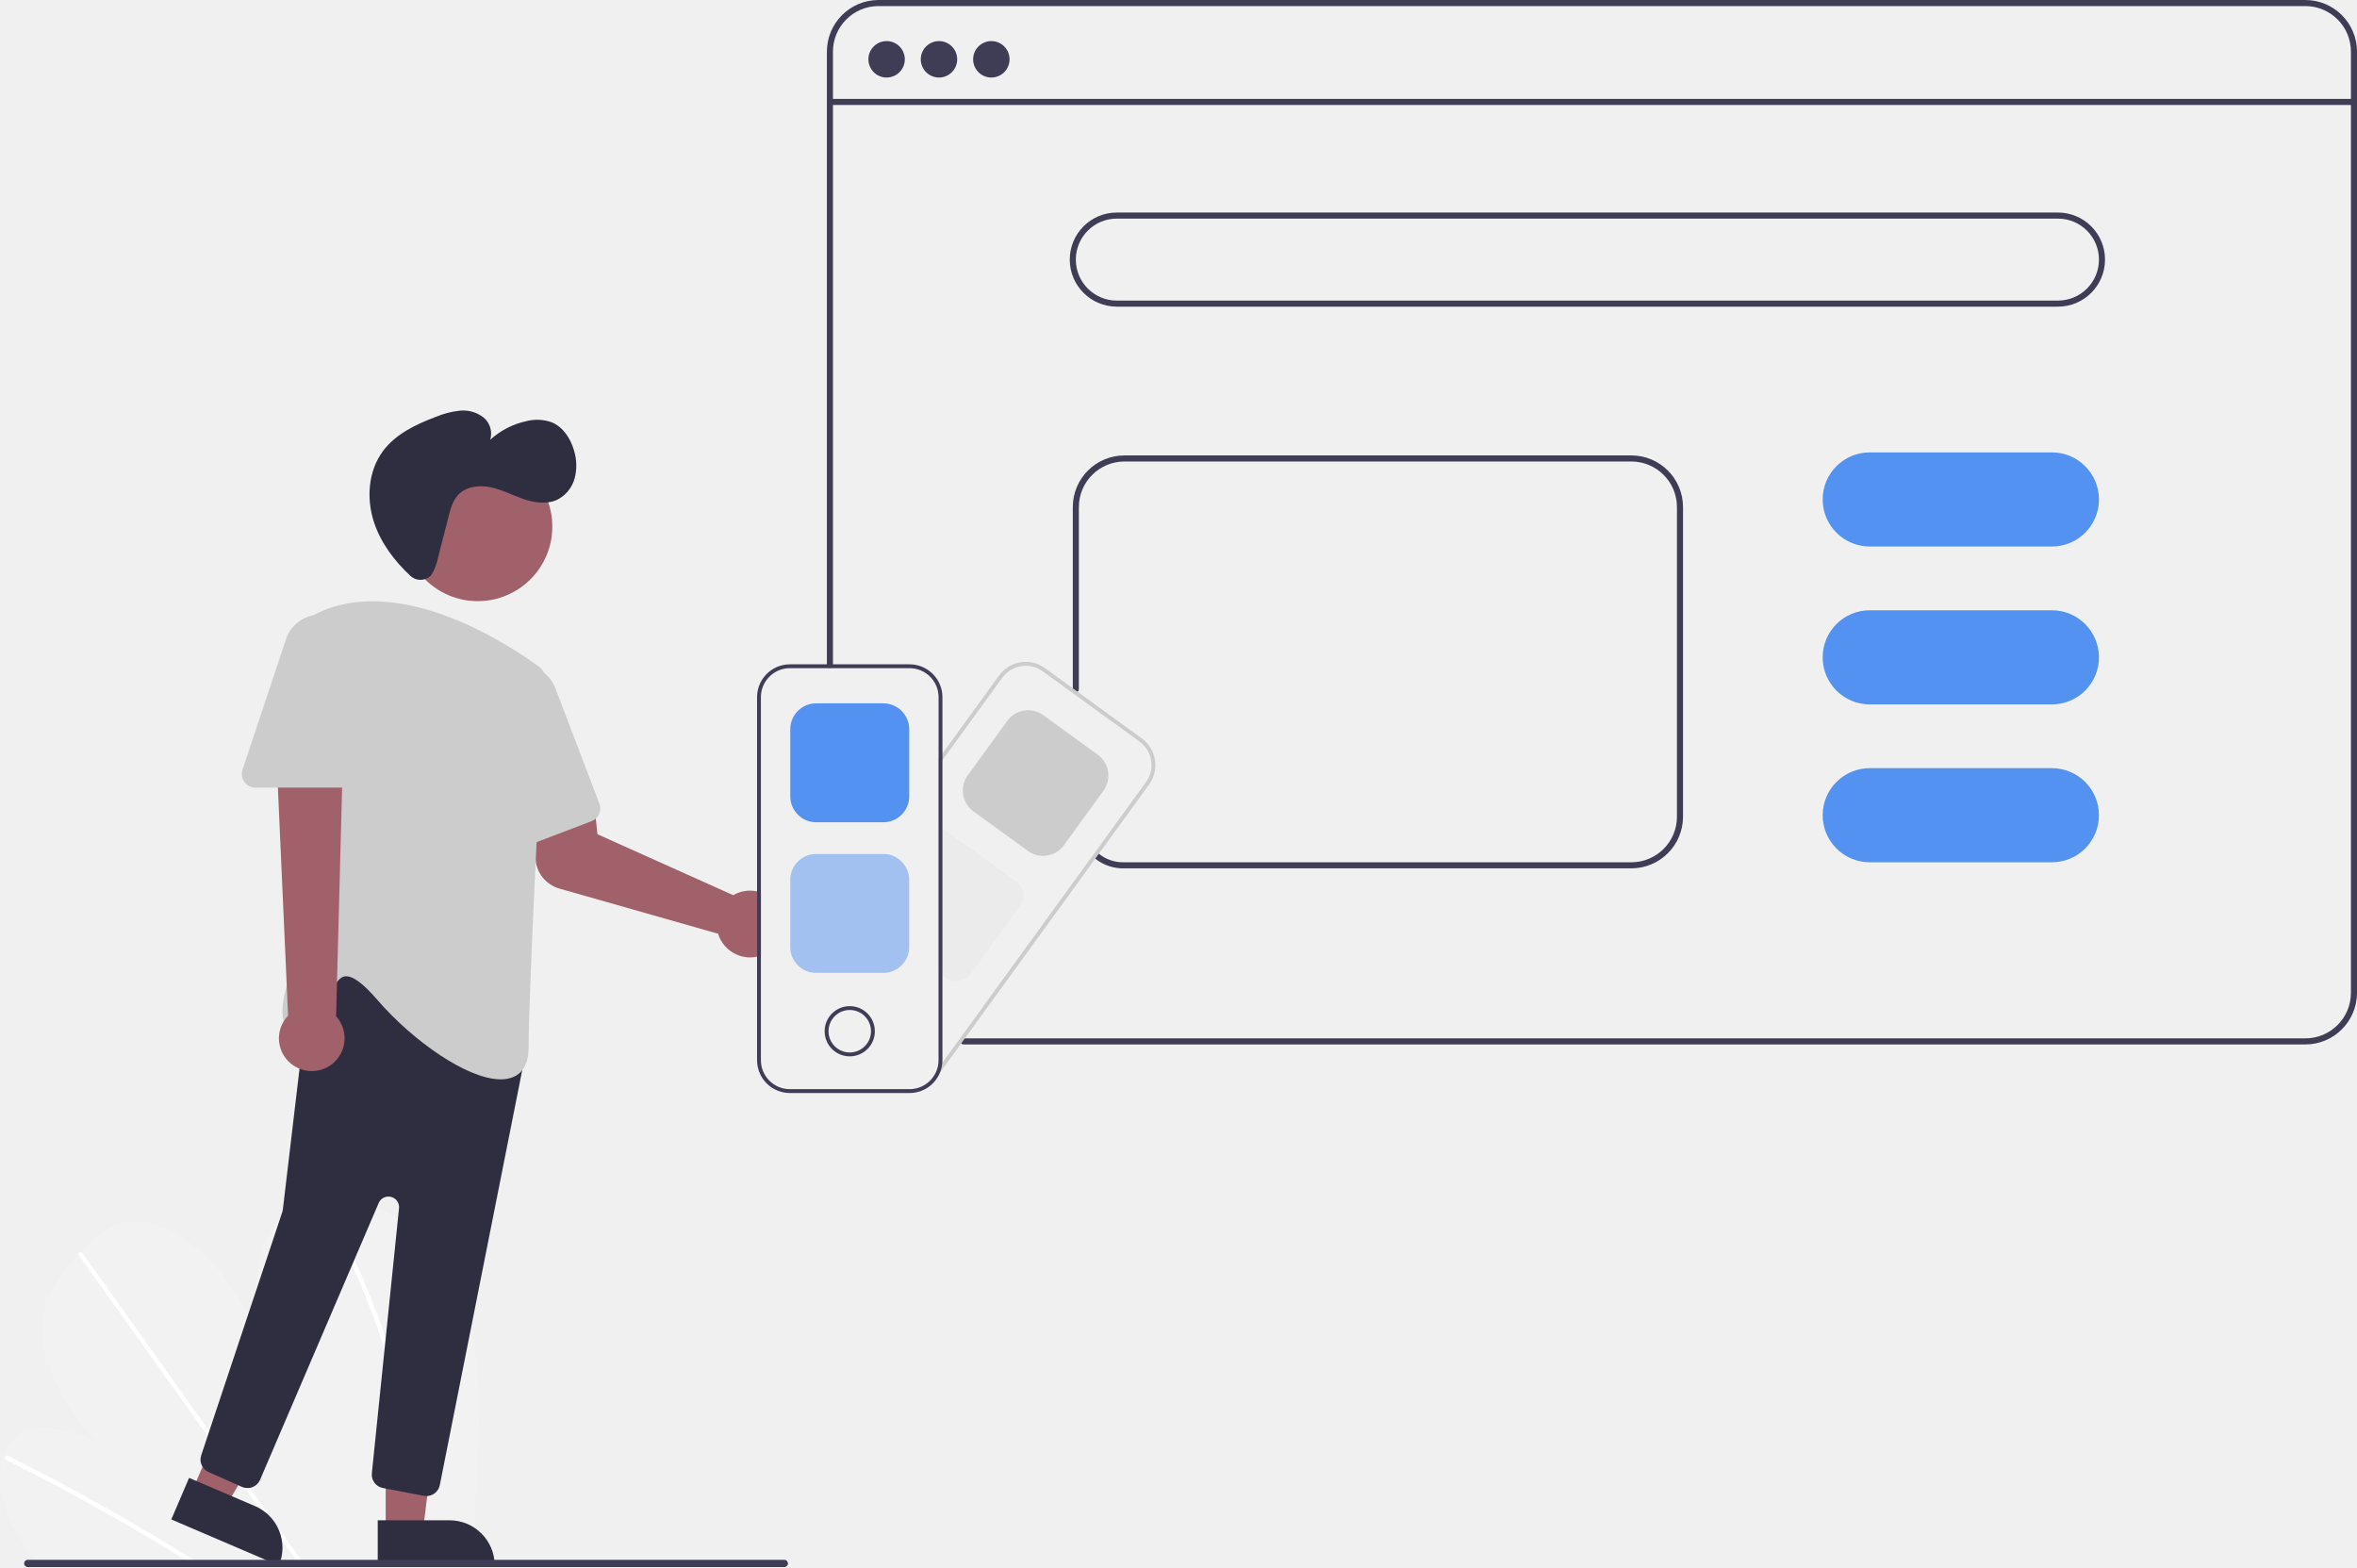
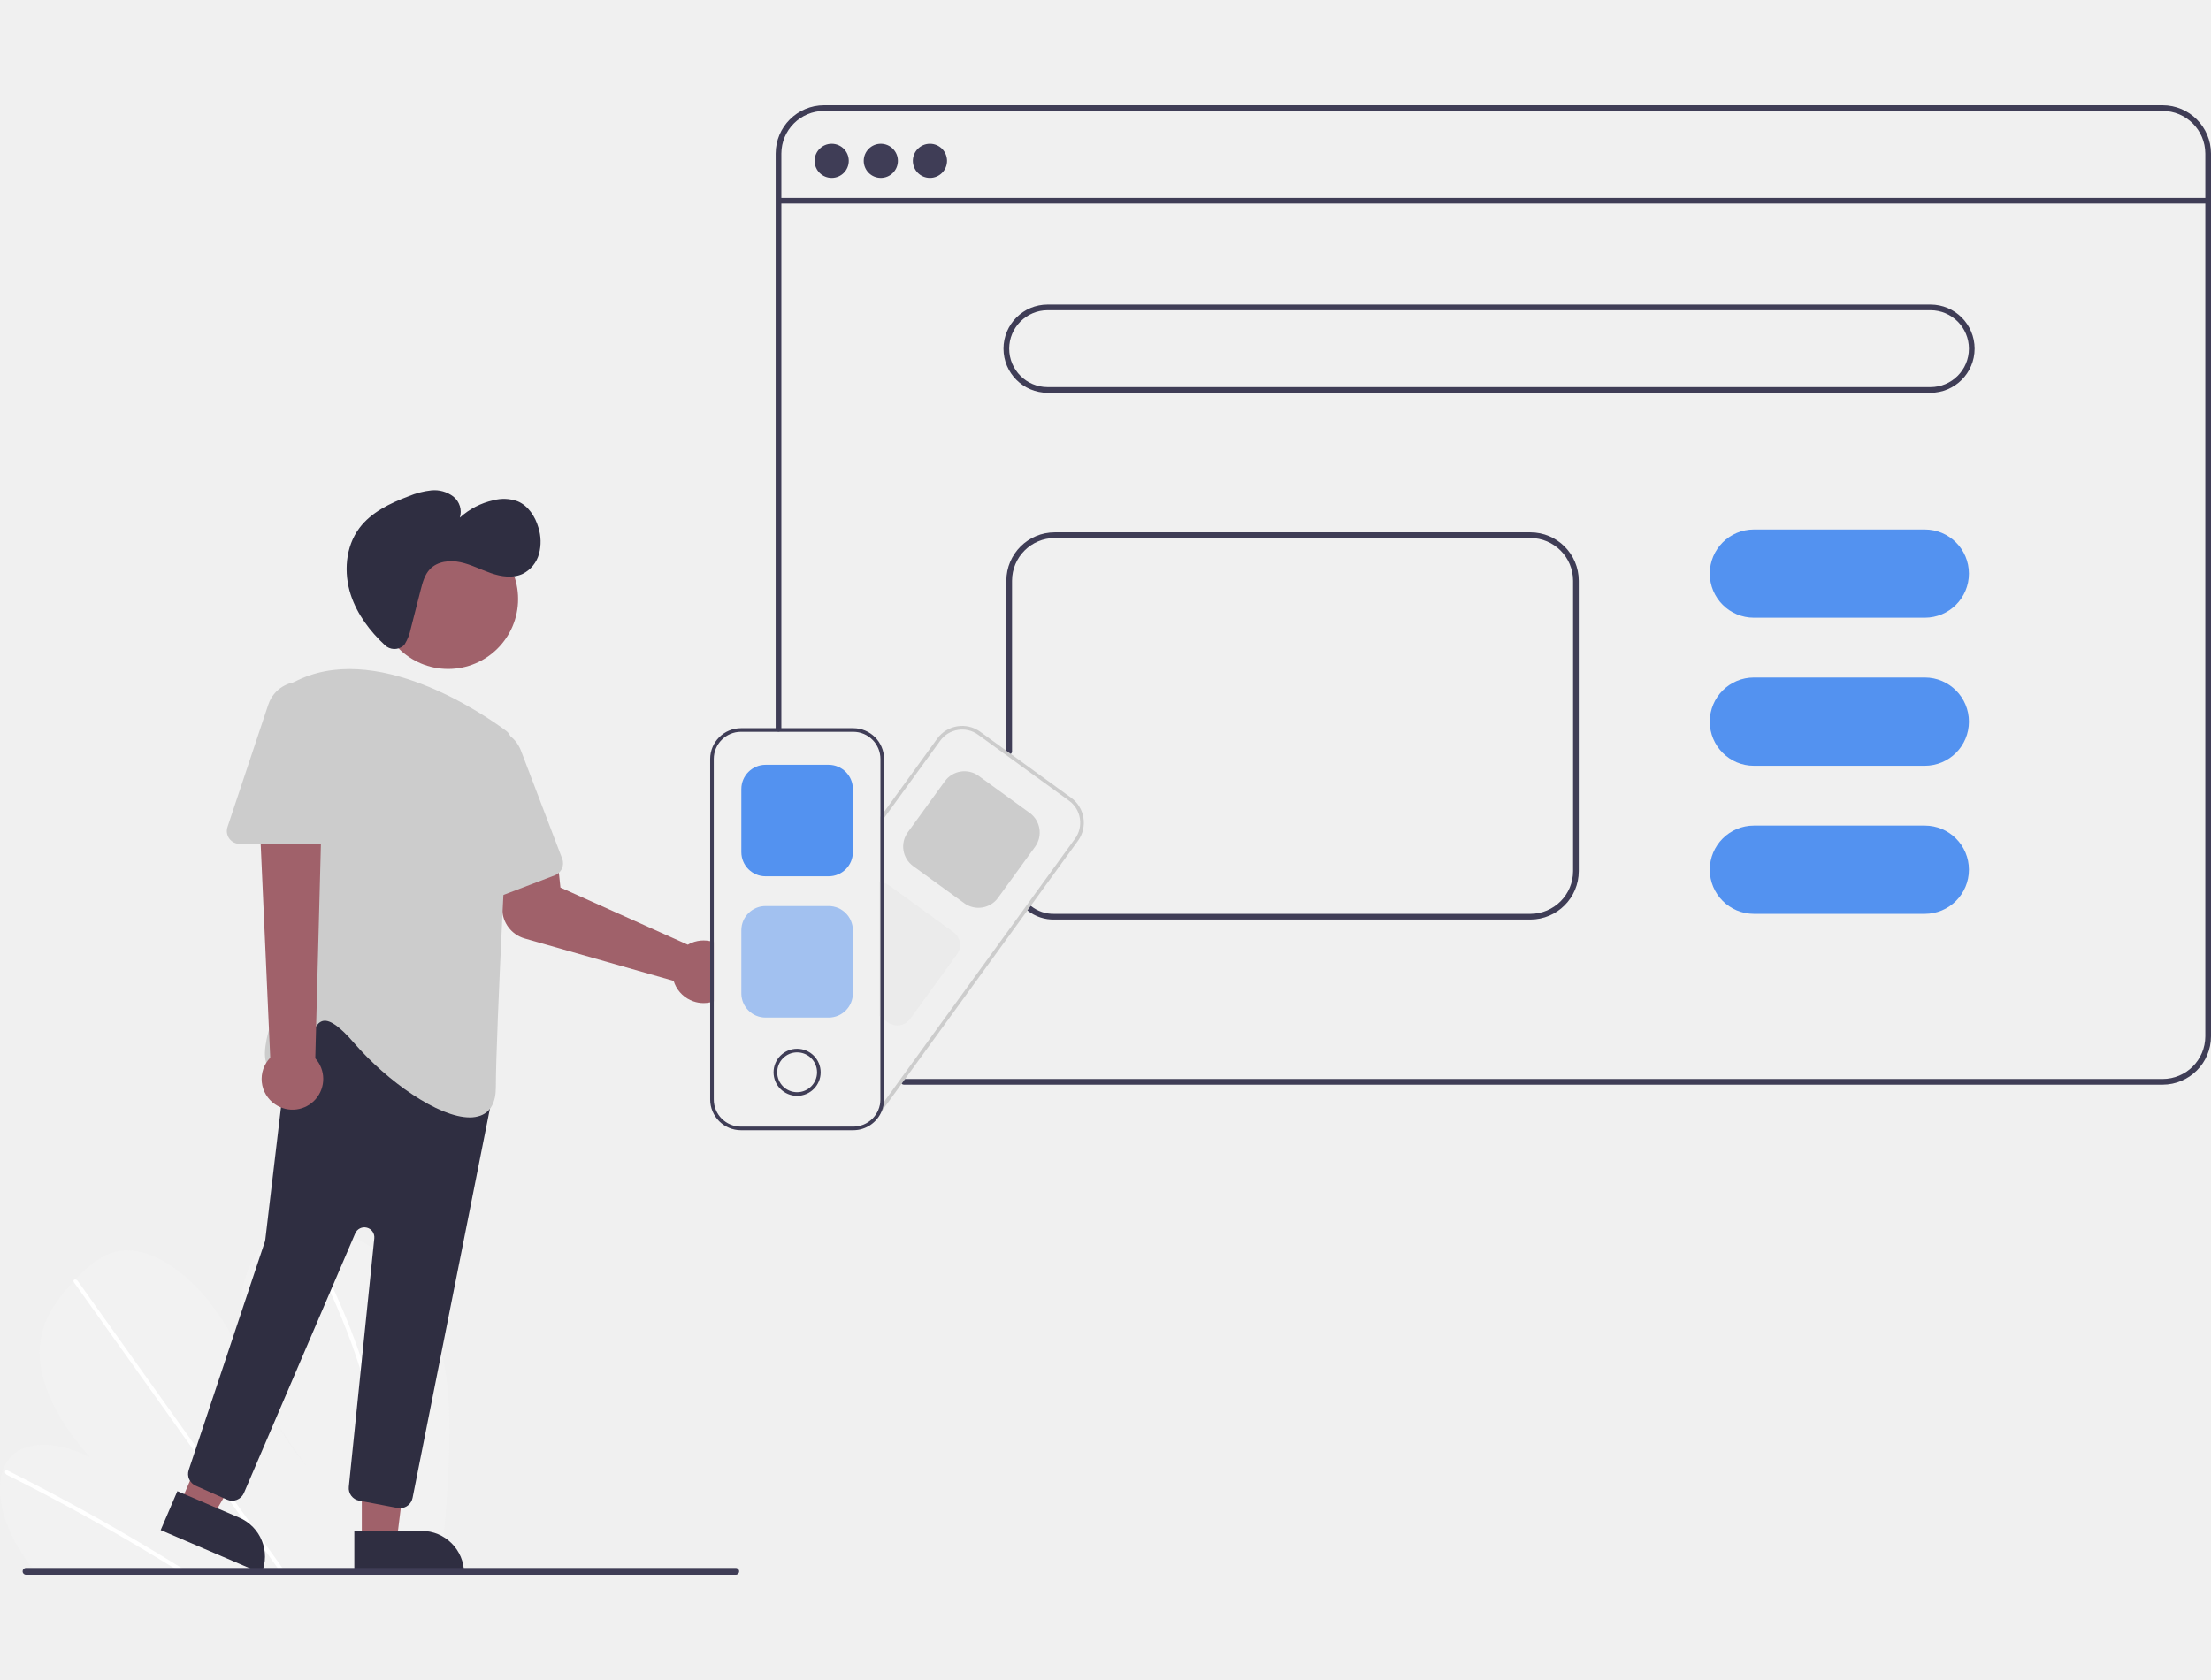
- <svg xmlns="http://www.w3.org/2000/svg" data-name="Layer 1" width="776.363" height="516.128" viewBox="0 0 776.363 516.128">
+ <svg xmlns="http://www.w3.org/2000/svg" data-name="Layer 1" width="500" height="380" viewBox="0 0 776.363 516.128">
  <path d="M369.605,659.417a354.613,354.613,0,0,1-3.343,45.566c-.073.53-.153,1.061-.227,1.591l-142.766-.798c-.419-.527-.832-1.06-1.232-1.599-1.333-1.785-2.582-3.621-3.729-5.52-5.512-9.149-8.035-19.861-5.507-27.251l.045-.115a12.968,12.968,0,0,1,2.531-4.398c5.765-6.49,17.423-5.408,28.001-.17-9.488-10.386-17.044-23.492-17.618-35.19-.563-11.41,5.404-19.562,11.875-26.489.212-.229.425-.452.637-.674.103-.115.212-.223.315-.337,5.049-5.279,10.935-10.483,19.455-9.853,9.344.692,19.704,8.518,26.968,17.639,7.264,9.114,12.091,19.468,16.984,29.572,4.899,10.098,10.2,20.455,18.061,29.086-10.648-13.468-19.233-28.792-22.404-43.695s-.38-29.217,9.109-36.236a22.196,22.196,0,0,1,9.722-3.923c.409-.068.825-.123,1.248-.172,8.785-1,19.274,2.039,28.198,9.301,9.828,7.997,16.642,19.851,20.032,31.105C369.353,638.11,369.715,648.944,369.605,659.417Z" transform="translate(-211.8184 -191.9361)" fill="#f2f2f2" />
  <path d="M276.199,706.072l-2.73-.015q-1.3-.813-2.613-1.607c-.542-.342-1.09-.671-1.638-1.007q-13.583-8.296-27.336-15.915-13.74-7.625-27.619-14.548a1.144,1.144,0,0,1-.658-1.308.33.33,0,0,1,.045-.096c.129-.242.417-.343.838-.136,1.135.569,2.276,1.138,3.411,1.72q13.916,7.041,27.713,14.785,13.787,7.741,27.418,16.164c.191.116.382.239.573.355C274.473,705.001,275.333,705.536,276.199,706.072Z" transform="translate(-211.8184 -191.9361)" fill="#fff" />
  <path d="M311.399,706.269l-1.688-.009c-.381-.533-.755-1.066-1.136-1.599q-13.418-18.816-26.831-37.633-21.965-30.805-43.916-61.611a1.087,1.087,0,0,1-.19-.372c-.125-.455.209-.721.637-.674a1.282,1.282,0,0,1,.892.568q12.315,17.276,24.623,34.539,21.85,30.651,43.695,61.296c.926,1.297,1.853,2.6,2.779,3.897C310.644,705.203,311.025,705.736,311.399,706.269Z" transform="translate(-211.8184 -191.9361)" fill="#fff" />
  <path d="M349.007,696.465c-.086,2.845-.274,5.645-.52,8.418q-.071.796-.143,1.591l-1.771-.01c.054-.53.108-1.061.156-1.591.374-4.007.64-8.06.676-12.222a170.503,170.503,0,0,0-3.357-34.369,213.989,213.989,0,0,0-10.396-35.706,245.211,245.211,0,0,0-17.009-35.327.944.944,0,0,1-.156-.627c.073-.505.745-.654,1.248-.172a1.466,1.466,0,0,1,.254.321q1.226,2.107,2.406,4.227a245.04,245.04,0,0,1,16.28,35.451,212.977,212.977,0,0,1,9.692,35.76A168.212,168.212,0,0,1,349.007,696.465Z" transform="translate(-211.8184 -191.9361)" fill="#fff" />
  <path d="M749.182,477.936h-167a14.696,14.696,0,0,1-9.607-3.205,1,1,0,0,1,1.214-1.59,12.677,12.677,0,0,0,8.393,2.795h167a15.017,15.017,0,0,0,15-15v-102a15.017,15.017,0,0,0-15-15h-167a15.017,15.017,0,0,0-15,15v60a1,1,0,0,1-2,0v-60a17.019,17.019,0,0,1,17-17h167a17.019,17.019,0,0,1,17,17v102A17.019,17.019,0,0,1,749.182,477.936Z" transform="translate(-211.8184 -191.9361)" fill="#3f3d56" />
  <path d="M971.182,535.936h-442a1,1,0,0,1,0-2h442a15.017,15.017,0,0,0,15-15v-310a15.017,15.017,0,0,0-15-15h-470a15.017,15.017,0,0,0-15,15v202a1,1,0,0,1-2,0v-202a17.019,17.019,0,0,1,17-17h470a17.019,17.019,0,0,1,17,17v310A17.019,17.019,0,0,1,971.182,535.936Z" transform="translate(-211.8184 -191.9361)" fill="#3f3d56" />
  <rect x="273.036" y="32.575" width="503" height="2" fill="#3f3d56" />
  <circle cx="292.036" cy="19.535" r="6" fill="#3f3d56" />
  <circle cx="309.286" cy="19.535" r="6" fill="#3f3d56" />
  <circle cx="326.536" cy="19.535" r="6" fill="#3f3d56" />
  <path d="M889.682,292.936h-310a15.5,15.5,0,0,1,0-31h310a15.5,15.5,0,0,1,0,31Zm-310-29a13.5,13.5,0,0,0,0,27h310a13.5,13.5,0,0,0,0-27Z" transform="translate(-211.8184 -191.9361)" fill="#3f3d56" />
  <path d="M887.682,371.936h-60a15.5,15.5,0,0,1,0-31h60a15.5,15.5,0,0,1,0,31Z" transform="translate(-211.8184 -191.9361)" fill="#5392f0" />
  <path d="M887.682,423.936h-60a15.5,15.5,0,0,1,0-31h60a15.5,15.5,0,0,1,0,31Z" transform="translate(-211.8184 -191.9361)" fill="#5392f0" />
  <path d="M887.682,475.936h-60a15.5,15.5,0,0,1,0-31h60a15.5,15.5,0,0,1,0,31Z" transform="translate(-211.8184 -191.9361)" fill="#5392f0" />
  <path d="M461.182,485.516a11.153,11.153,0,0,0-2.3-.24,11.041,11.041,0,0,0-4.23.84,10.021,10.021,0,0,0-1.31.66l-44.74-20.08-1.26-12.14-19.29-.51.13,20.2a10.876,10.876,0,0,0,7.86,10.34l52.32,14.89c.12.38.23.71.36,1.02a10.988,10.988,0,0,0,6.54,6.16,10.864,10.864,0,0,0,3.63.62,10.432,10.432,0,0,0,2.29-.25,9.609,9.609,0,0,0,1.27-.36v-20.8A11.357,11.357,0,0,0,461.182,485.516Z" transform="translate(-211.8184 -191.9361)" fill="#a0616a" />
  <polygon points="127.046 504.226 139.306 504.226 145.138 456.938 127.044 456.938 127.046 504.226" fill="#a0616a" />
  <path d="M336.238,692.659h38.531a0,0,0,0,1,0,0v14.887a0,0,0,0,1,0,0H351.125a14.887,14.887,0,0,1-14.887-14.887v0A0,0,0,0,1,336.238,692.659Z" transform="translate(499.2199 1208.252) rotate(179.9974)" fill="#2f2e41" />
  <polygon points="63.321 491.01 74.591 495.837 98.572 454.666 81.94 447.541 63.321 491.01" fill="#a0616a" />
  <path d="M269.617,685.676H308.148a0,0,0,0,1,0,0v14.887a0,0,0,0,1,0,0H284.504a14.887,14.887,0,0,1-14.887-14.887v0a0,0,0,0,1,0,0Z" transform="translate(69.71819 1252.058) rotate(-156.8138)" fill="#2f2e41" />
  <circle cx="157.358" cy="173.431" r="24.561" fill="#a0616a" />
  <path d="M351.432,684.601l-13.496-2.571a4.474,4.474,0,0,1-3.635-4.879l8.949-87.259a3.5,3.5,0,0,0-6.699-1.735l-39.071,91.167a4.5,4.5,0,0,1-5.964,2.339l-10.977-4.879a4.482,4.482,0,0,1-2.442-5.535l26.722-80.167a3.499,3.499,0,0,0,.155-.694L313.65,517.14a4.5,4.5,0,0,1,2.775-3.641l27.388-11.126a4.501,4.501,0,0,1,4.833.944l34.57,33.661a4.482,4.482,0,0,1,1.275,4.101L356.688,681.057a4.517,4.517,0,0,1-4.417,3.623A4.47,4.47,0,0,1,351.432,684.601Z" transform="translate(-211.8184 -191.9361)" fill="#2f2e41" />
  <path d="M336.046,521.179c-4.785-5.54-8.277-8.055-10.665-7.658-2.37.383-3.737,3.693-5.184,7.198-1.976,4.784-4.215,10.207-9.734,10.631a4.647,4.647,0,0,1-4.562-1.87c-4.342-6.457,6.072-27.824,7.023-29.744l-.488-101.061a4.489,4.489,0,0,1,2.353-3.985c28.617-15.432,67.257,11.406,74.712,16.944h0a4.488,4.488,0,0,1,1.811,3.849c-.9,16.926-5.387,102.32-5.387,121.369,0,5.273-1.819,8.624-5.406,9.958a10.781,10.781,0,0,1-3.774.619C365.798,547.429,347.871,534.87,336.046,521.179Z" transform="translate(-211.8184 -191.9361)" fill="#ccc" />
  <path d="M375.982,472.107a4.45,4.45,0,0,1-2.023-3.566l-1.938-45.266a11.747,11.747,0,0,1,22.712-4.691l14.507,38.017a4.505,4.505,0,0,1-2.6,5.809l-26.581,10.144a4.455,4.455,0,0,1-4.077-.445Z" transform="translate(-211.8184 -191.9361)" fill="#ccc" />
  <path d="M308.435,542.835a10.743,10.743,0,0,1-1.726-16.382l-4.69-104.904,23.202,2.732L322.527,526.662a10.801,10.801,0,0,1-14.092,16.173Z" transform="translate(-211.8184 -191.9361)" fill="#a0616a" />
  <path d="M292.324,449.483a4.451,4.451,0,0,1-.619-4.054l14.328-42.982a11.747,11.747,0,0,1,22.892,3.715v40.69a4.505,4.505,0,0,1-4.5,4.5H295.974A4.453,4.453,0,0,1,292.324,449.483Z" transform="translate(-211.8184 -191.9361)" fill="#ccc" />
  <path d="M353.315,381.887a4.853,4.853,0,0,1-6.351-.317c-5.264-4.92-9.706-10.804-11.955-17.618-2.576-7.808-1.918-16.953,3.015-23.53,4.171-5.56,10.772-8.701,17.274-11.157a28.271,28.271,0,0,1,7.96-2.067,10.937,10.937,0,0,1,7.754,2.177,6.868,6.868,0,0,1,2.275,7.397A25.847,25.847,0,0,1,385.091,330.668a14.267,14.267,0,0,1,8.44.35c3.771,1.551,6.22,5.339,7.349,9.256a16.724,16.724,0,0,1,.218,9.209,11.146,11.146,0,0,1-5.706,7.032c-3.45,1.625-7.544,1.012-11.152-.225s-7.028-3.063-10.759-3.853-8.039-.329-10.679,2.423c-1.859,1.938-2.591,4.664-3.256,7.266l-3.459,13.534a16.881,16.881,0,0,1-2.157,5.574A3.333,3.333,0,0,1,353.315,381.887Z" transform="translate(-211.8184 -191.9361)" fill="#2f2e41" />
  <path d="M520.972,465.366v46.16l.63.46v-46.55A4.502,4.502,0,0,0,520.972,465.366Zm66.97-30.2-31.92-23.17a10.841,10.841,0,0,0-15.11,2.4l-18.67,25.74-1.27,1.74v99.25a9.551,9.551,0,0,1-9.54,9.54h-5.3l3.07.62a10.391,10.391,0,0,0,2.15.22,10.836,10.836,0,0,0,8.76-4.46l1.3-1.8,68.93-94.98A10.837,10.837,0,0,0,587.941,435.166Zm1.37,14.35-67.11,92.47-.71.98-.07.1a10.325,10.325,0,0,0,.18-1.94v-97.95l.64-.88,19.71-27.15a9.557,9.557,0,0,1,13.32-2.12l31.92,23.17A9.552,9.552,0,0,1,589.312,449.516Z" transform="translate(-211.8184 -191.9361)" fill="#ccc" />
  <path d="M555.37,473.815a8.436,8.436,0,0,1-4.974-1.623l-17.938-13.017a8.51,8.51,0,0,1-1.887-11.872l13.017-17.938a8.5,8.5,0,0,1,11.872-1.887l17.938,13.017a8.51,8.51,0,0,1,1.887,11.872l-13.017,17.938a8.444,8.444,0,0,1-5.545,3.403A8.617,8.617,0,0,1,555.37,473.815Z" transform="translate(-211.8184 -191.9361)" fill="#ccc" />
  <path d="M526.883,515.123a5.544,5.544,0,0,1-3.268-1.065l-3.145-2.281V464.833l.53.032a5.726,5.726,0,0,1,1.394.258,5.46,5.46,0,0,1,1.574.798l22.648,16.441a5.585,5.585,0,0,1,1.237,7.803L531.418,512.814a5.54,5.54,0,0,1-3.64,2.237A5.664,5.664,0,0,1,526.883,515.123Z" transform="translate(-211.8184 -191.9361)" fill="#e6e6e6" opacity="0.5" />
  <path d="M511.432,410.736H471.992a10.823,10.823,0,0,0-10.81,10.81v119.58a10.823,10.823,0,0,0,10.81,10.81h39.44a10.811,10.811,0,0,0,9.98-6.69,10.477,10.477,0,0,0,.6-1.9,10.337,10.337,0,0,0,.19-1.36,8.18,8.18,0,0,0,.04-.86v-119.58A10.823,10.823,0,0,0,511.432,410.736Zm9.54,130.39a9.551,9.551,0,0,1-9.54,9.54H471.992a9.551,9.551,0,0,1-9.54-9.54v-119.58a9.551,9.551,0,0,1,9.54-9.54h39.44a9.551,9.551,0,0,1,9.54,9.54Z" transform="translate(-211.8184 -191.9361)" fill="#3f3d56" />
  <path d="M502.793,462.754H480.63a8.51,8.51,0,0,1-8.5-8.5V432.09a8.51,8.51,0,0,1,8.5-8.5h22.163a8.509,8.509,0,0,1,8.5,8.5v22.163A8.509,8.509,0,0,1,502.793,462.754Z" transform="translate(-211.8184 -191.9361)" fill="#5392f0" />
  <path d="M502.793,512.365H480.63a8.51,8.51,0,0,1-8.5-8.5V481.702a8.51,8.51,0,0,1,8.5-8.5h22.163a8.509,8.509,0,0,1,8.5,8.5v22.163A8.509,8.509,0,0,1,502.793,512.365Z" transform="translate(-211.8184 -191.9361)" fill="#5392f0" opacity="0.5" />
  <path d="M491.712,523.316a8.27,8.27,0,1,0,8.27,8.27A8.28,8.28,0,0,0,491.712,523.316Zm0,15.26a6.995,6.995,0,1,1,7-6.99A7.005,7.005,0,0,1,491.712,538.576Z" transform="translate(-211.8184 -191.9361)" fill="#3f3d56" />
  <path d="M470.203,708.064h-249.294a1.191,1.191,0,0,1,0-2.381h249.294a1.191,1.191,0,0,1,0,2.381Z" transform="translate(-211.8184 -191.9361)" fill="#3f3d56" />
</svg>
